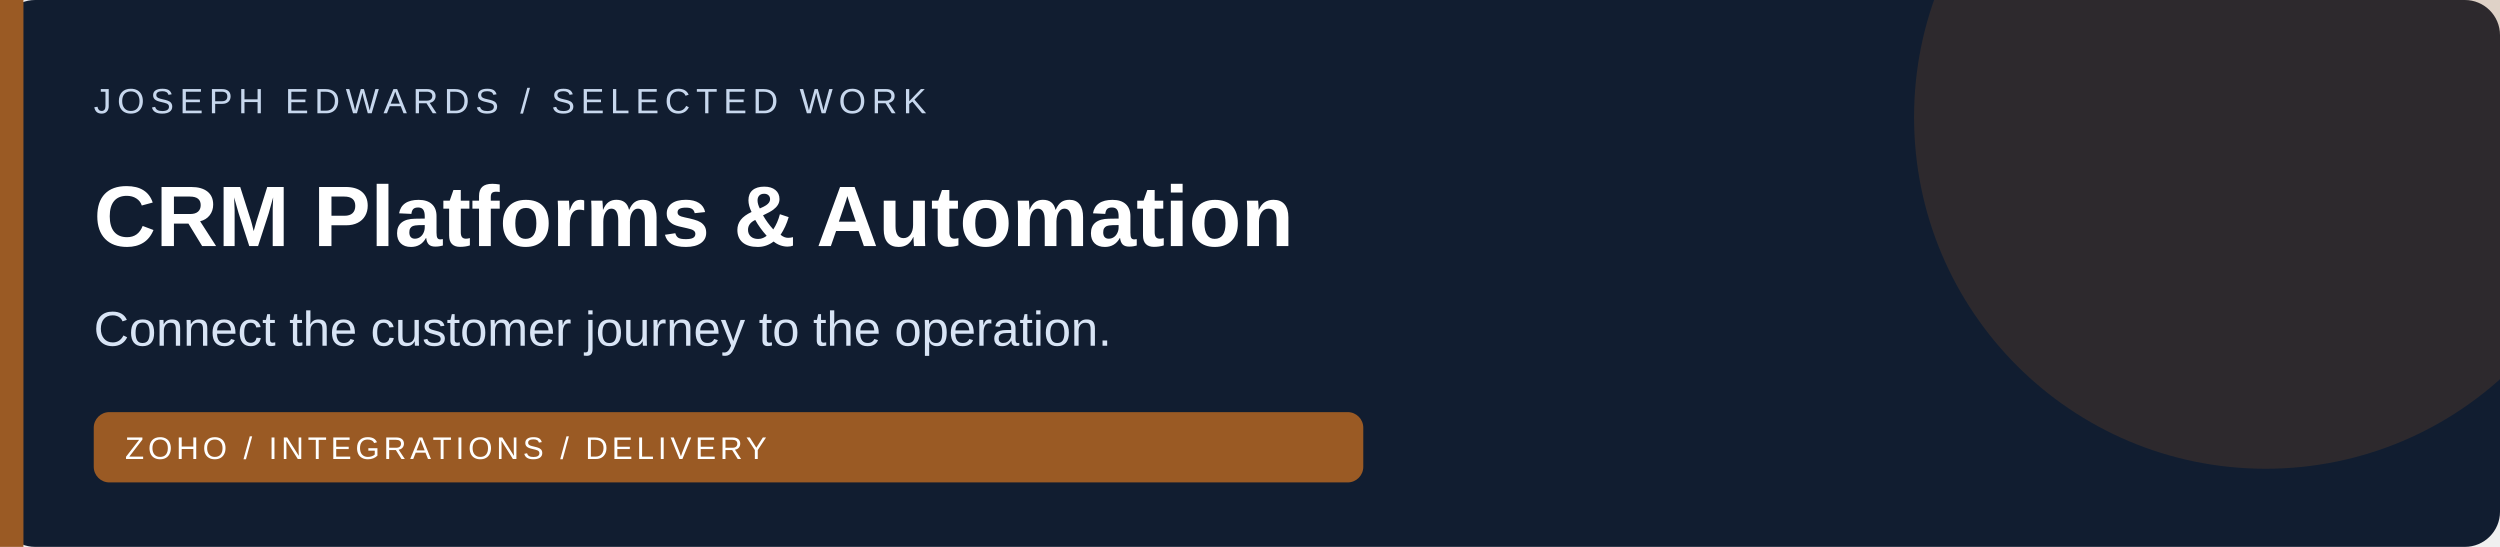
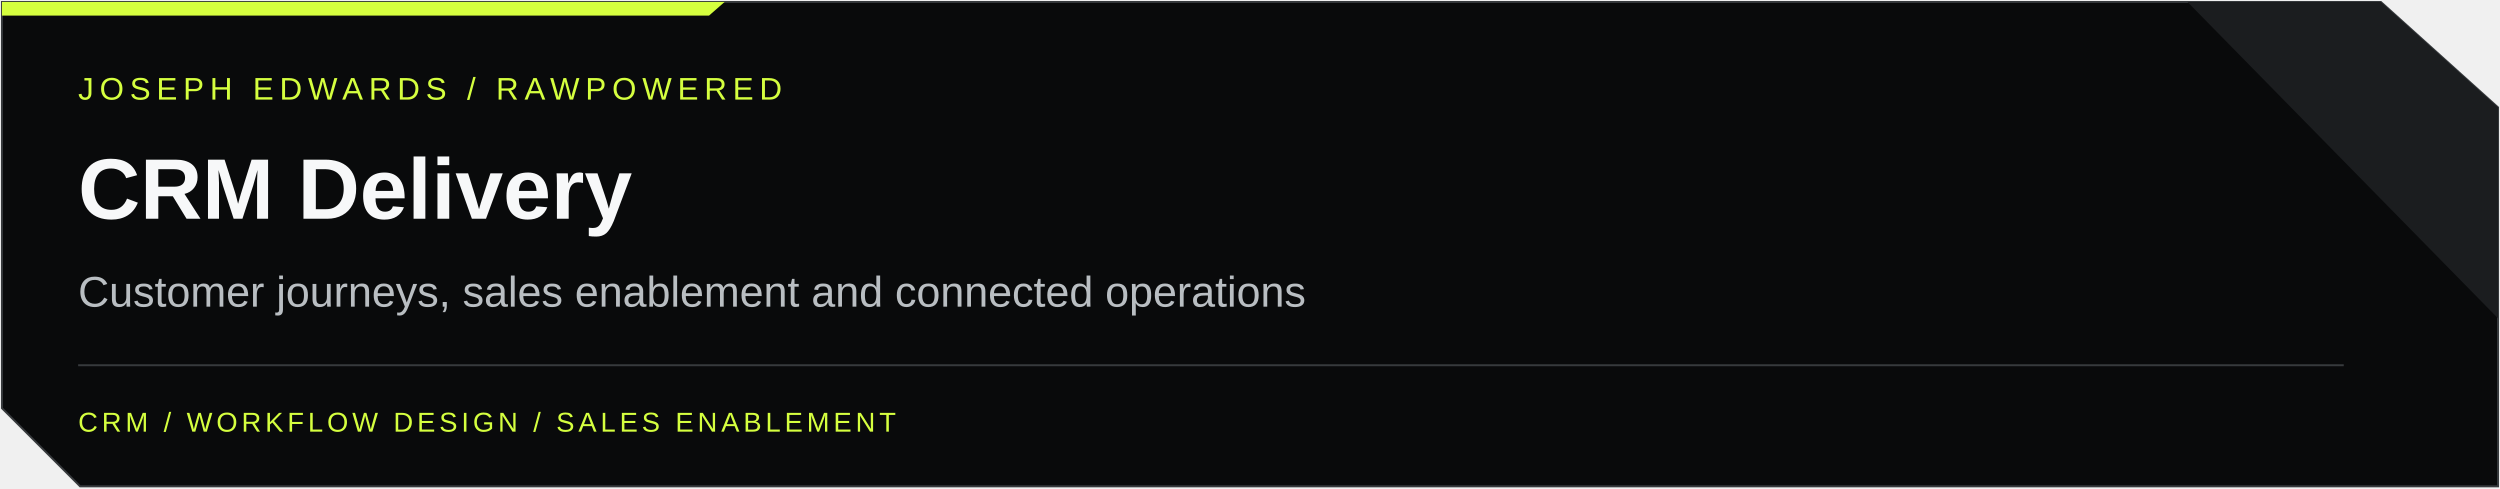
- <svg xmlns="http://www.w3.org/2000/svg" width="1280" height="280" viewBox="0 0 1280 280" role="img" aria-label="CRM Platforms &amp; Automation">
-   <rect width="1280" height="280" rx="18" fill="#111D30" />
-   <rect x="0" y="0" width="12" height="280" fill="#9A5A24" />
-   <circle cx="1160" cy="60" r="180" fill="#9A5A24" opacity=".2" />
-   <text x="48" y="58" font-family="Arial,sans-serif" font-size="18" letter-spacing="3" fill="#C7D7ED">JOSEPH EDWARDS / SELECTED WORK</text>
-   <text x="48" y="126" font-family="Arial,sans-serif" font-size="44" font-weight="700" fill="#FFFFFF">CRM Platforms &amp; Automation</text>
-   <text x="48" y="177" font-family="Arial,sans-serif" font-size="25" fill="#D8E4F5">Connect the customer journey to the operation.</text>
-   <rect x="48" y="211" width="650" height="36" rx="8" fill="#9A5A24" />
-   <text x="64" y="235" font-family="Arial,sans-serif" font-size="16" letter-spacing="2" fill="#FFFFFF">ZOHO / INTEGRATIONS / DELIVERY</text>
+ <svg xmlns="http://www.w3.org/2000/svg" width="1280" height="250" viewBox="0 0 1280 250" role="img" aria-label="Joseph Edwards: CRM Delivery">
+   <path d="M1 1h1218l60 54v194H41L1 209z" fill="#090A0B" stroke="#373A3D" />
+   <path d="M1 1h370l-8 7H1z" fill="#D5FF3F" />
+   <path d="M1120 1h99l60 54v108z" fill="#1B1D1F" />
+   <text x="40" y="51" font-family="Arial,sans-serif" font-size="16" letter-spacing="3" fill="#D5FF3F">JOSEPH EDWARDS / RAWPOWERED</text>
+   <text x="40" y="112" font-family="Arial,sans-serif" font-size="44" font-weight="700" fill="#F7F8F9">CRM Delivery</text>
+   <text x="40" y="157" font-family="Arial,sans-serif" font-size="22" fill="#B9BEC2">Customer journeys, sales enablement and connected operations</text>
+   <path d="M40 187h1160" stroke="#373A3D" />
+   <text x="40" y="221" font-family="Arial,sans-serif" font-size="14" letter-spacing="2" fill="#D5FF3F">CRM / WORKFLOW DESIGN / SALES ENABLEMENT</text>
</svg>
